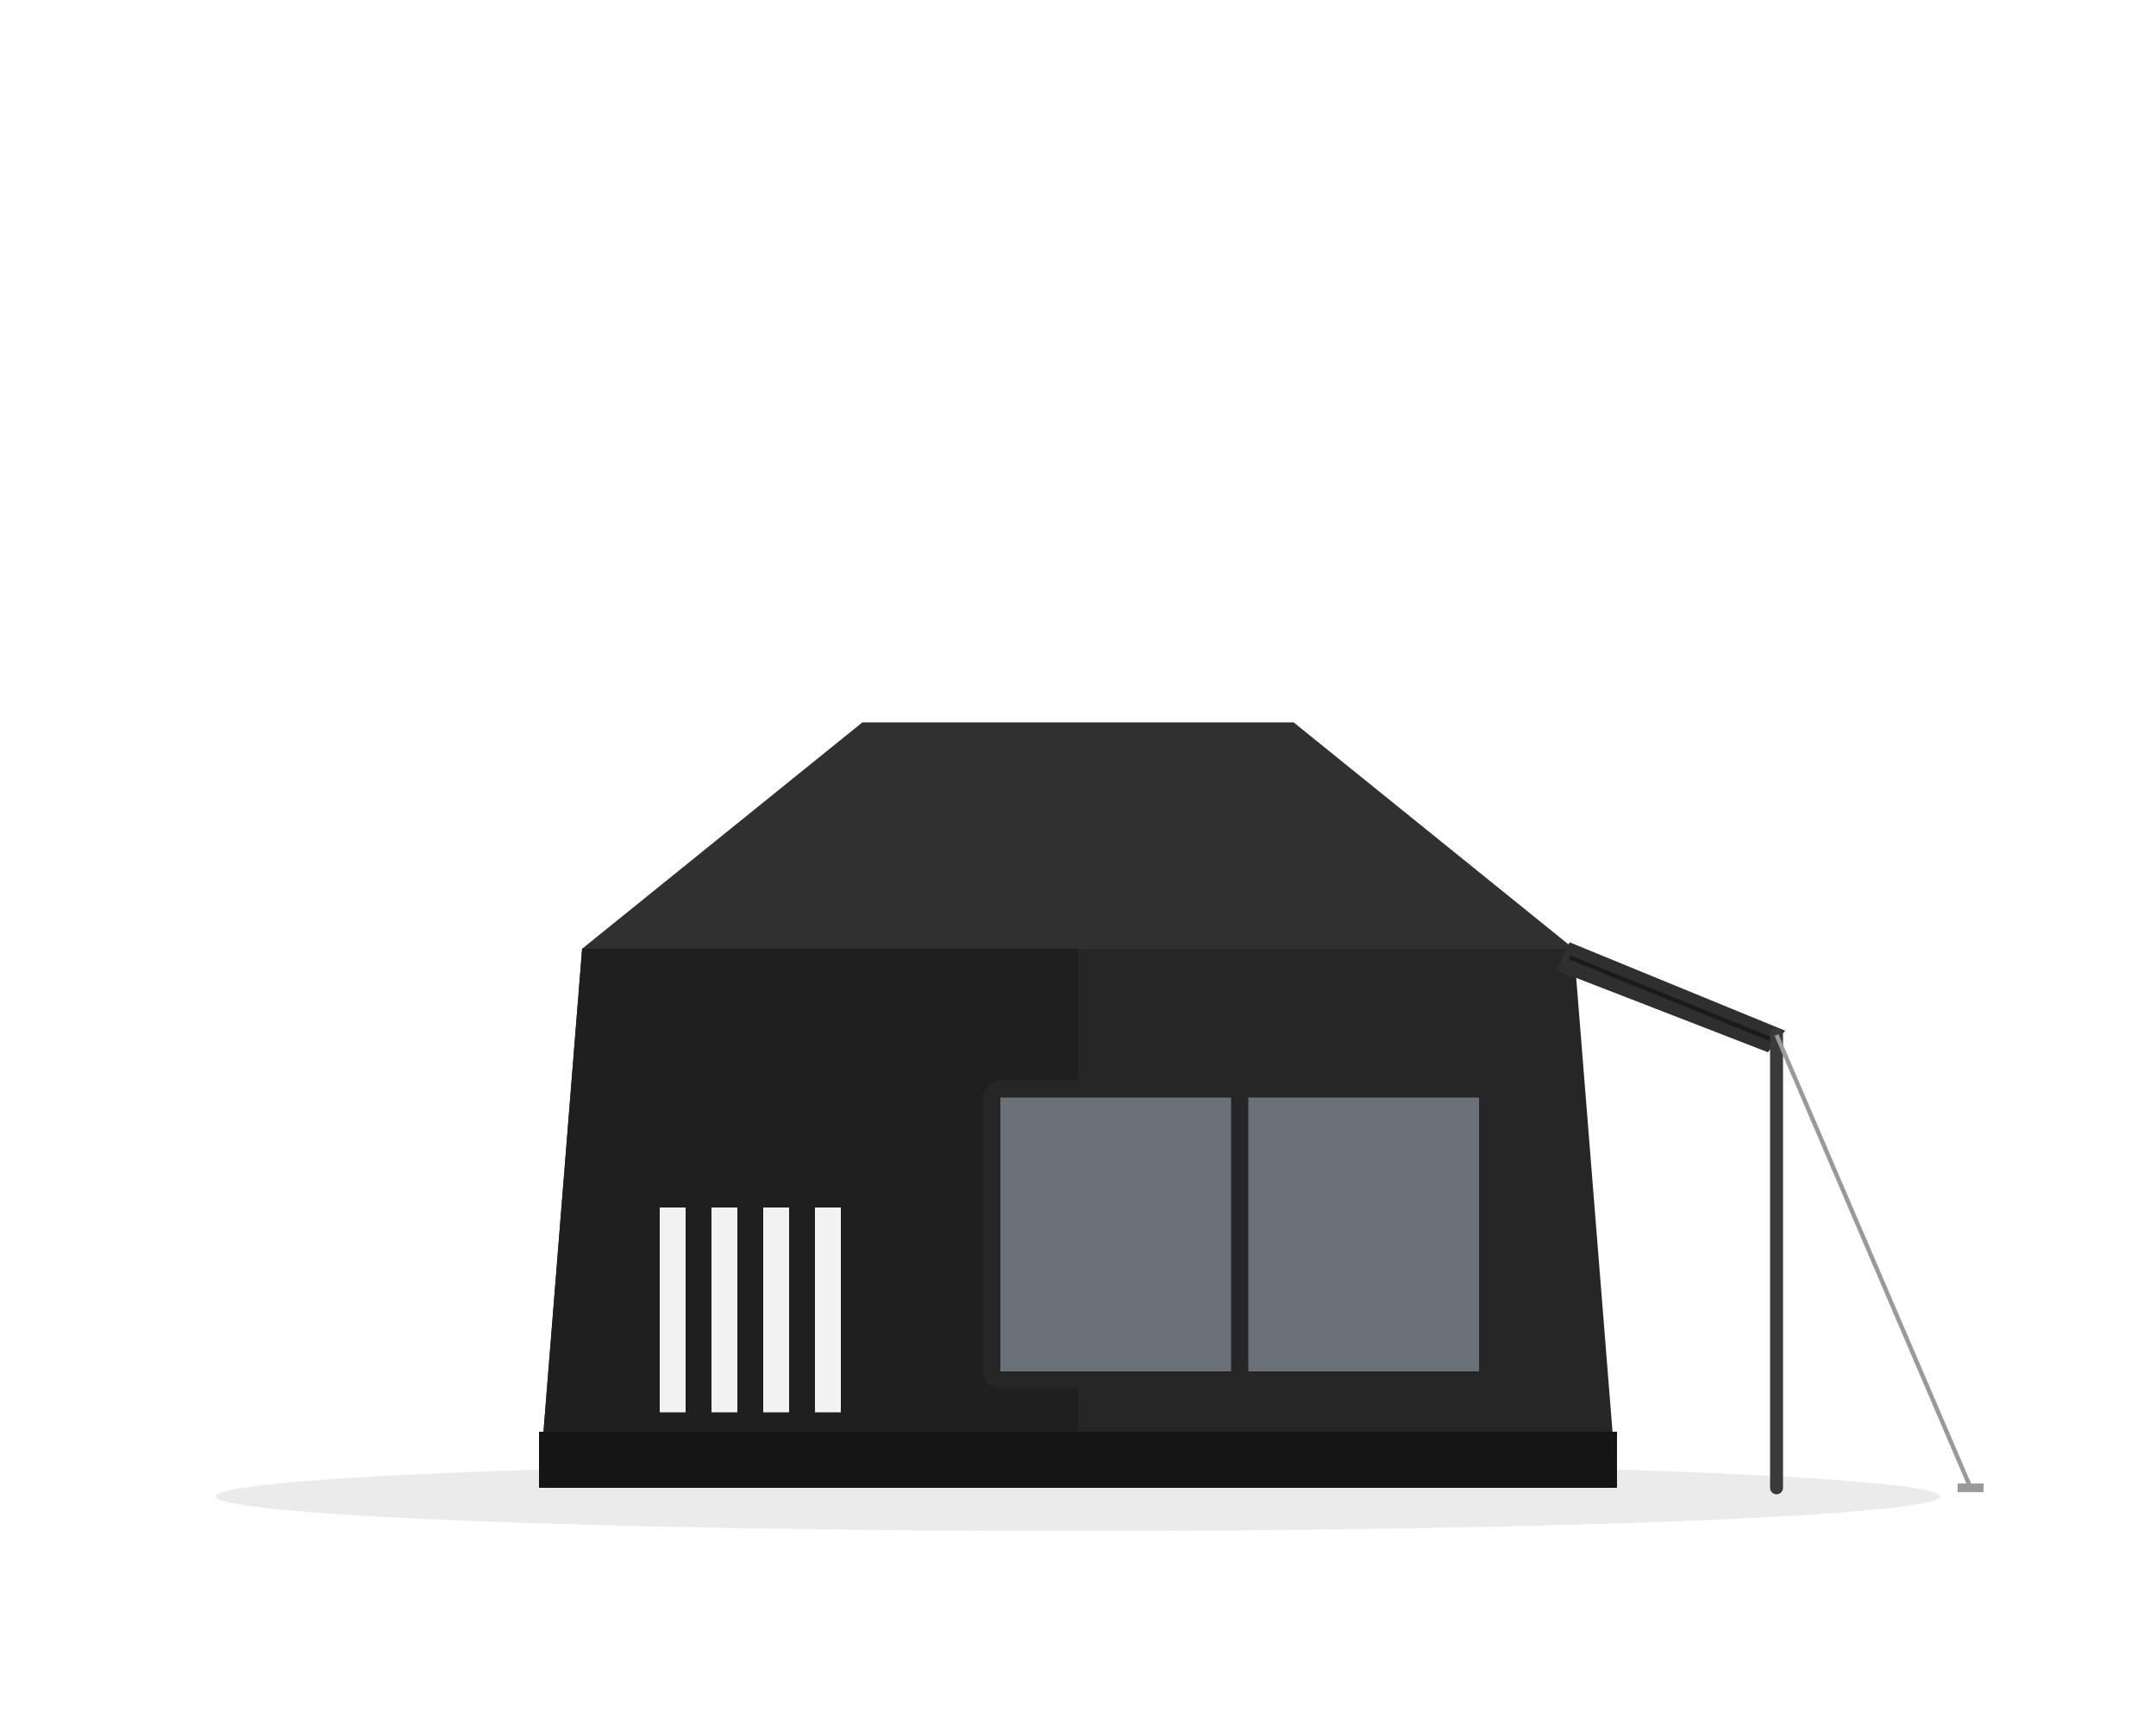
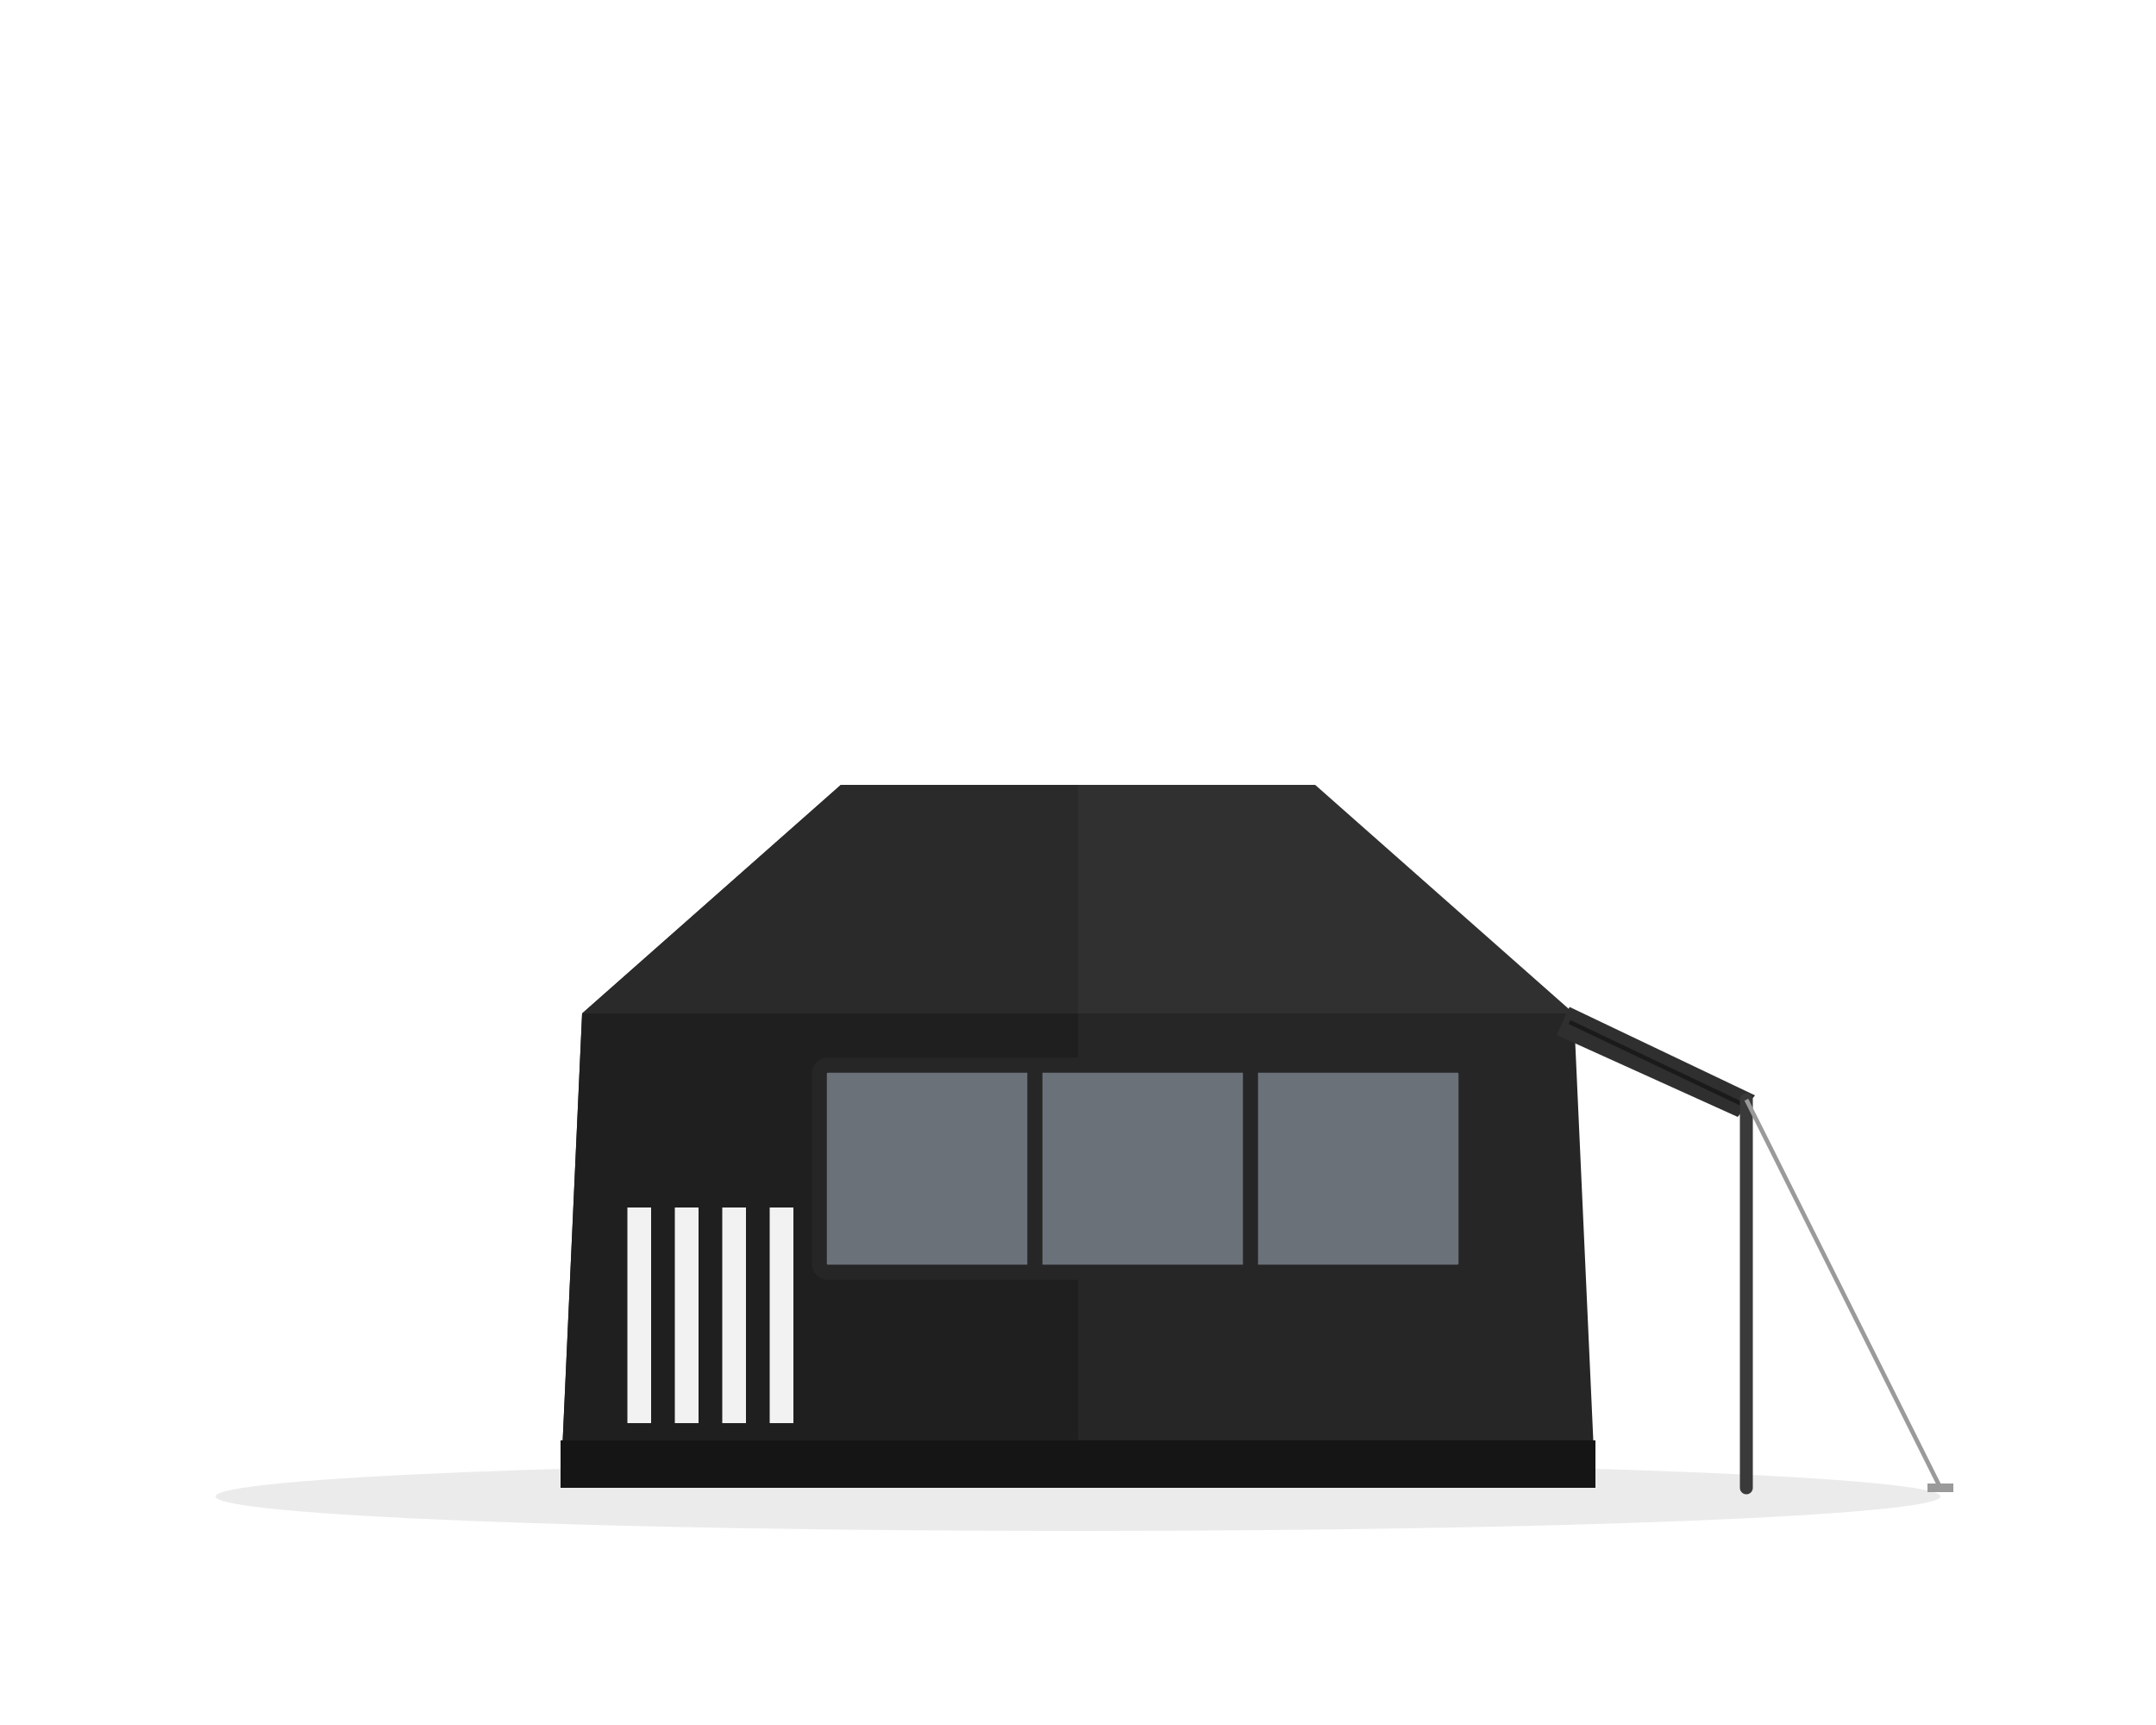
<svg xmlns="http://www.w3.org/2000/svg" viewBox="0 0 1000 800" width="1000" height="800">
  <ellipse cx="500" cy="694" rx="400" ry="16" fill="#000" opacity="0.08" />
  <g transform="translate(1000 0) scale(-1 1)">
-     <polygon points="250,690 270,440 730,440 750,690" fill="#262626" />
-     <polygon points="500,440 730,440 750,690 500,690" fill="#1f1f1f" />
-     <polygon points="270,440 400,335 600,335 730,440" fill="#303030" />
-     <rect x="310" y="505" width="230" height="135" fill="#6b7178" rx="4" />
-     <line x1="425.0" y1="505" x2="425.0" y2="640" stroke="#262626" stroke-width="8" />
-     <rect x="310" y="505" width="230" height="135" fill="none" stroke="#262626" stroke-width="8" rx="4" />
-     <rect x="610" y="560" width="12" height="95" fill="#f2f2f2" />
-     <rect x="634" y="560" width="12" height="95" fill="#f2f2f2" />
-     <rect x="658" y="560" width="12" height="95" fill="#f2f2f2" />
-     <rect x="682" y="560" width="12" height="95" fill="#f2f2f2" />
-     <rect x="250" y="664" width="500" height="26" fill="#151515" />
-     <polygon points="272,437 278,450 180,488 172,478" fill="#2f2f2f" />
-     <line x1="272" y1="444" x2="176" y2="483" stroke="#1a1a1a" stroke-width="2" />
-     <line x1="176" y1="480" x2="176" y2="690" stroke="#3a3a3a" stroke-width="6" stroke-linecap="round" />
-     <line x1="176" y1="480" x2="86" y2="690" stroke="#9a9a9a" stroke-width="2" />
-     <line x1="80" y1="690" x2="92" y2="690" stroke="#9a9a9a" stroke-width="4" />
+     <polygon points="260,690 270,470 730,470 740,690" fill="#262626" />
+     <polygon points="500,470 730,470 740,690 500,690" fill="#1f1f1f" />
+     <polygon points="270,470 390,364 610,364 730,470" fill="#303030" />
+     <polygon points="500,364 610,364 730,470 500,470" fill="#2a2a2a" />
+     <rect x="260" y="668" width="480" height="22" fill="#151515" />
+     <rect x="320" y="494" width="300" height="96" fill="#6b7178" rx="4" />
+     <line x1="420.0" y1="494" x2="420.0" y2="590" stroke="#262626" stroke-width="7" />
+     <line x1="520.0" y1="494" x2="520.0" y2="590" stroke="#262626" stroke-width="7" />
+     <rect x="320" y="494" width="300" height="96" fill="none" stroke="#262626" stroke-width="7" rx="4" />
+     <rect x="632" y="560" width="11" height="100" fill="#f2f2f2" />
+     <rect x="654" y="560" width="11" height="100" fill="#f2f2f2" />
+     <rect x="676" y="560" width="11" height="100" fill="#f2f2f2" />
+     <rect x="698" y="560" width="11" height="100" fill="#f2f2f2" />
+     <polygon points="272,467 278,480 194,518 186,508" fill="#2f2f2f" />
+     <line x1="272" y1="474" x2="190" y2="513" stroke="#1a1a1a" stroke-width="2" />
+     <line x1="190" y1="510" x2="190" y2="690" stroke="#3a3a3a" stroke-width="6" stroke-linecap="round" />
+     <line x1="190" y1="510" x2="100" y2="690" stroke="#9a9a9a" stroke-width="2" />
+     <line x1="94" y1="690" x2="106" y2="690" stroke="#9a9a9a" stroke-width="4" />
  </g>
</svg>
